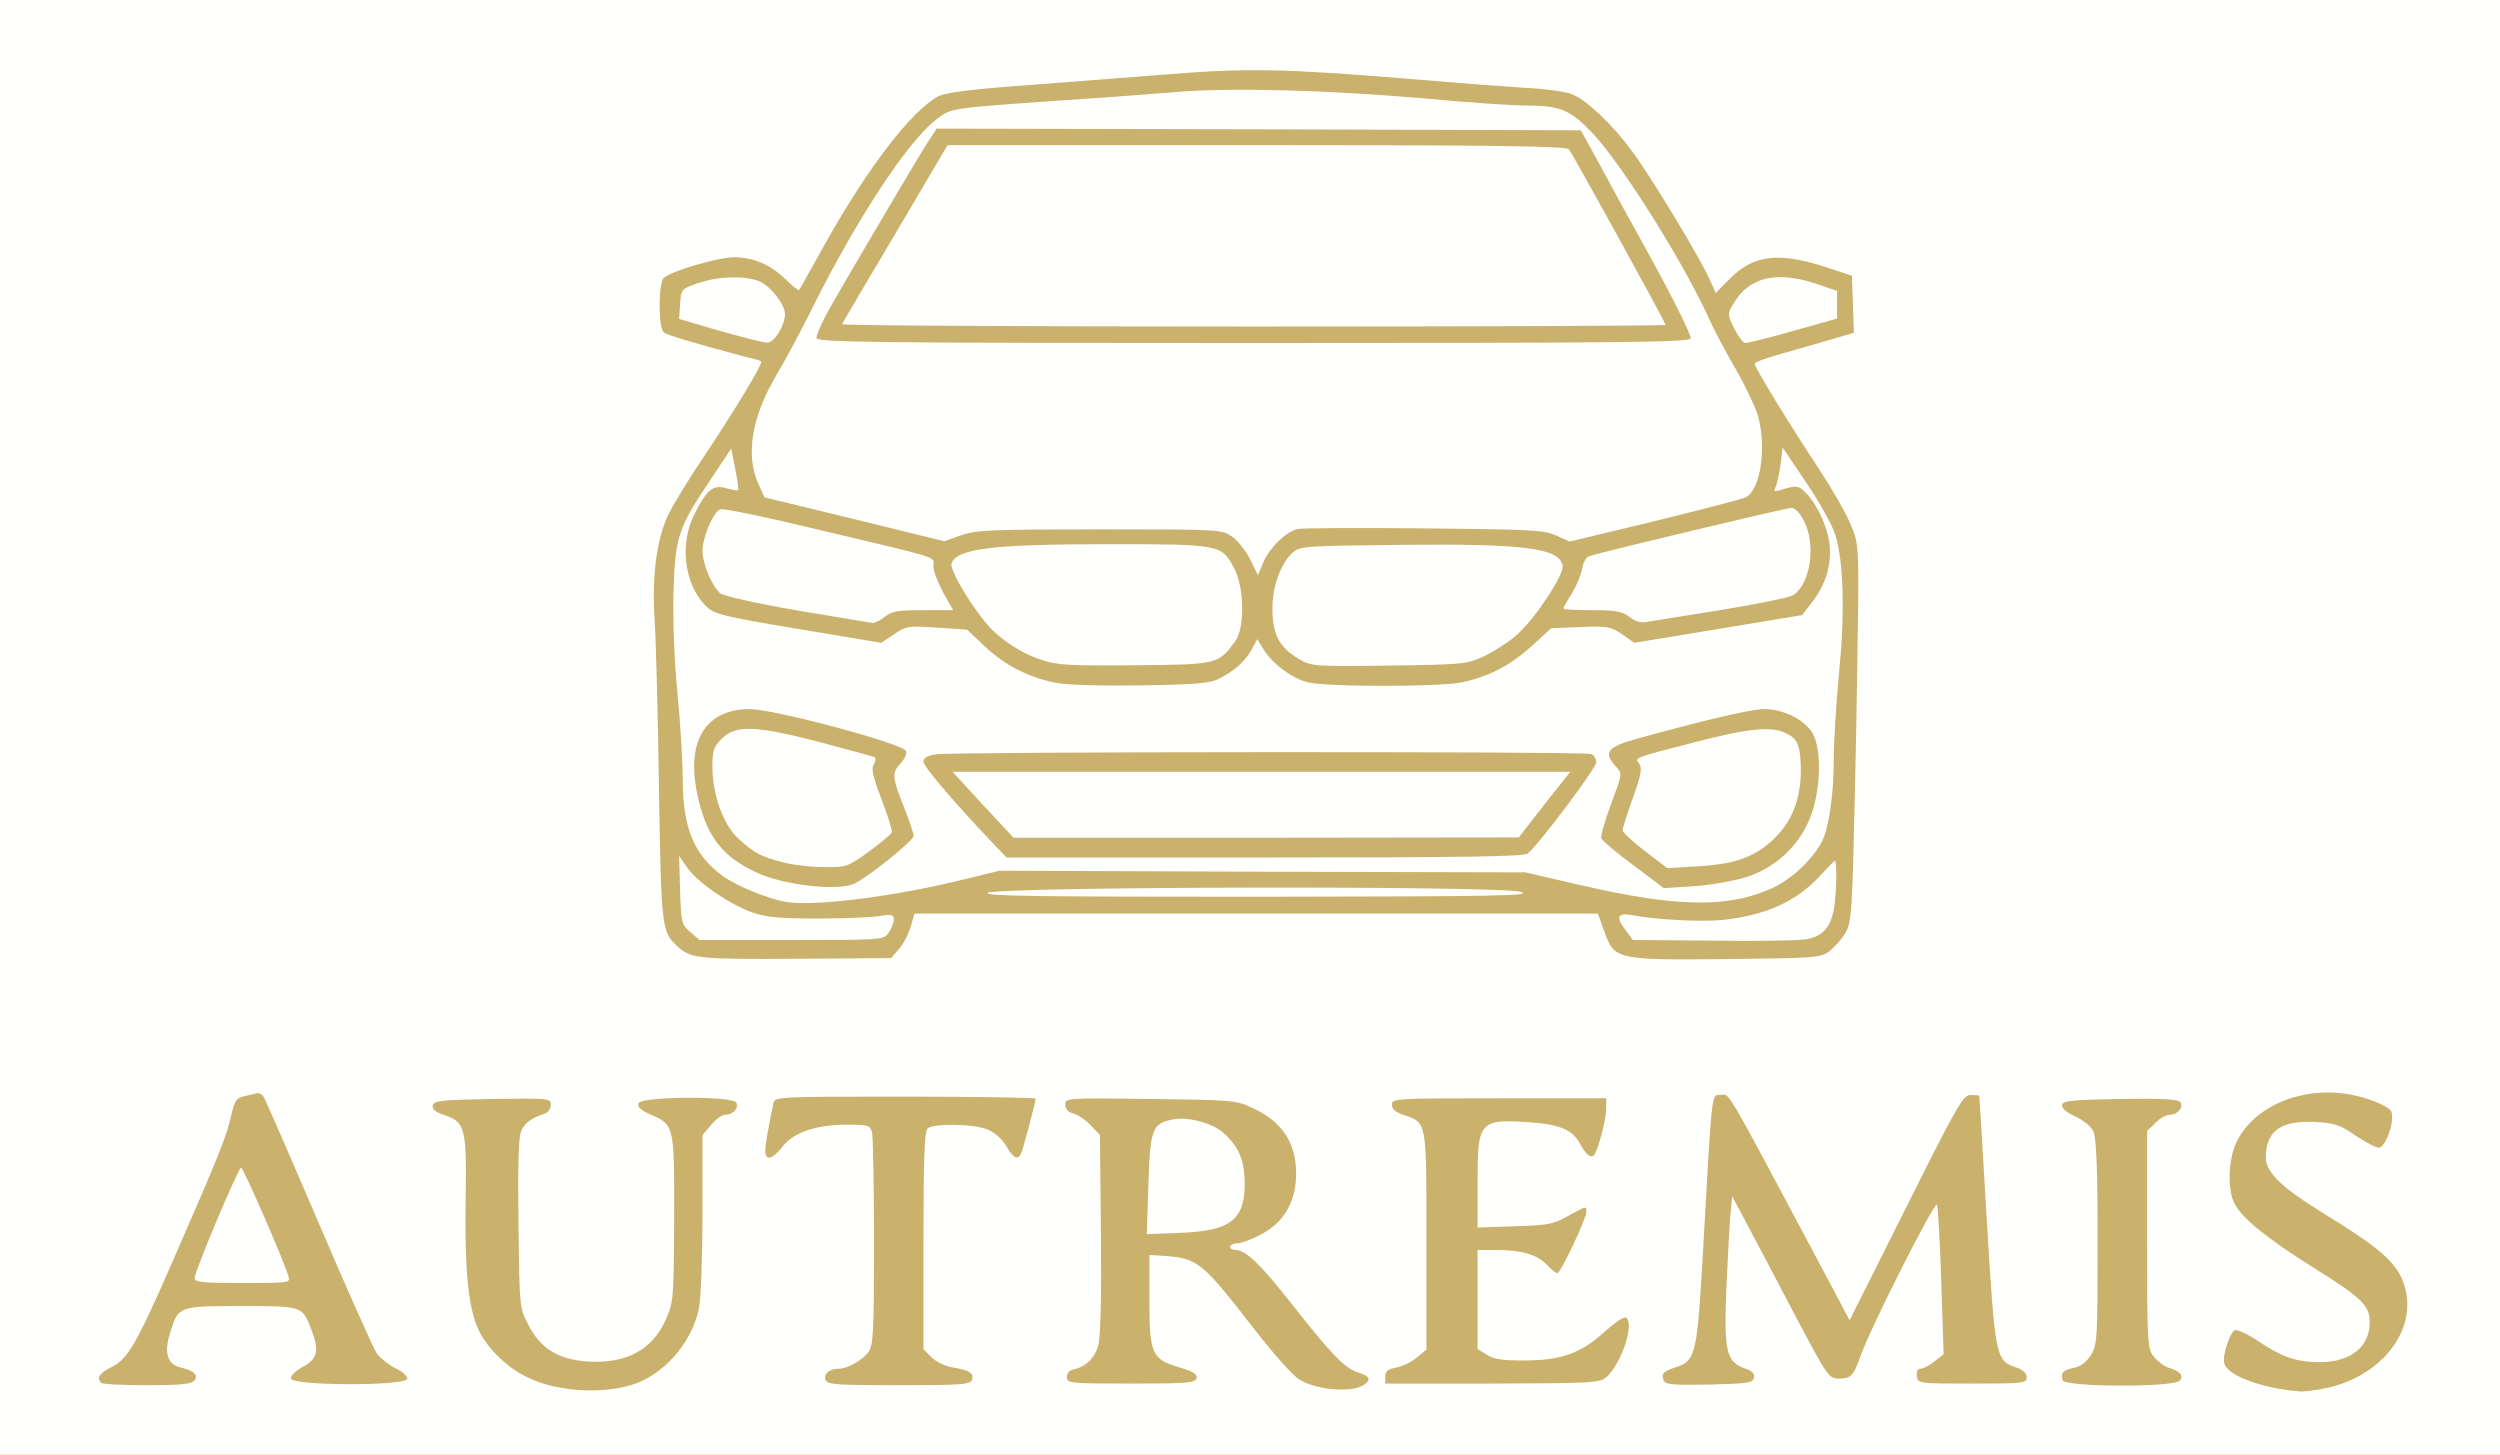
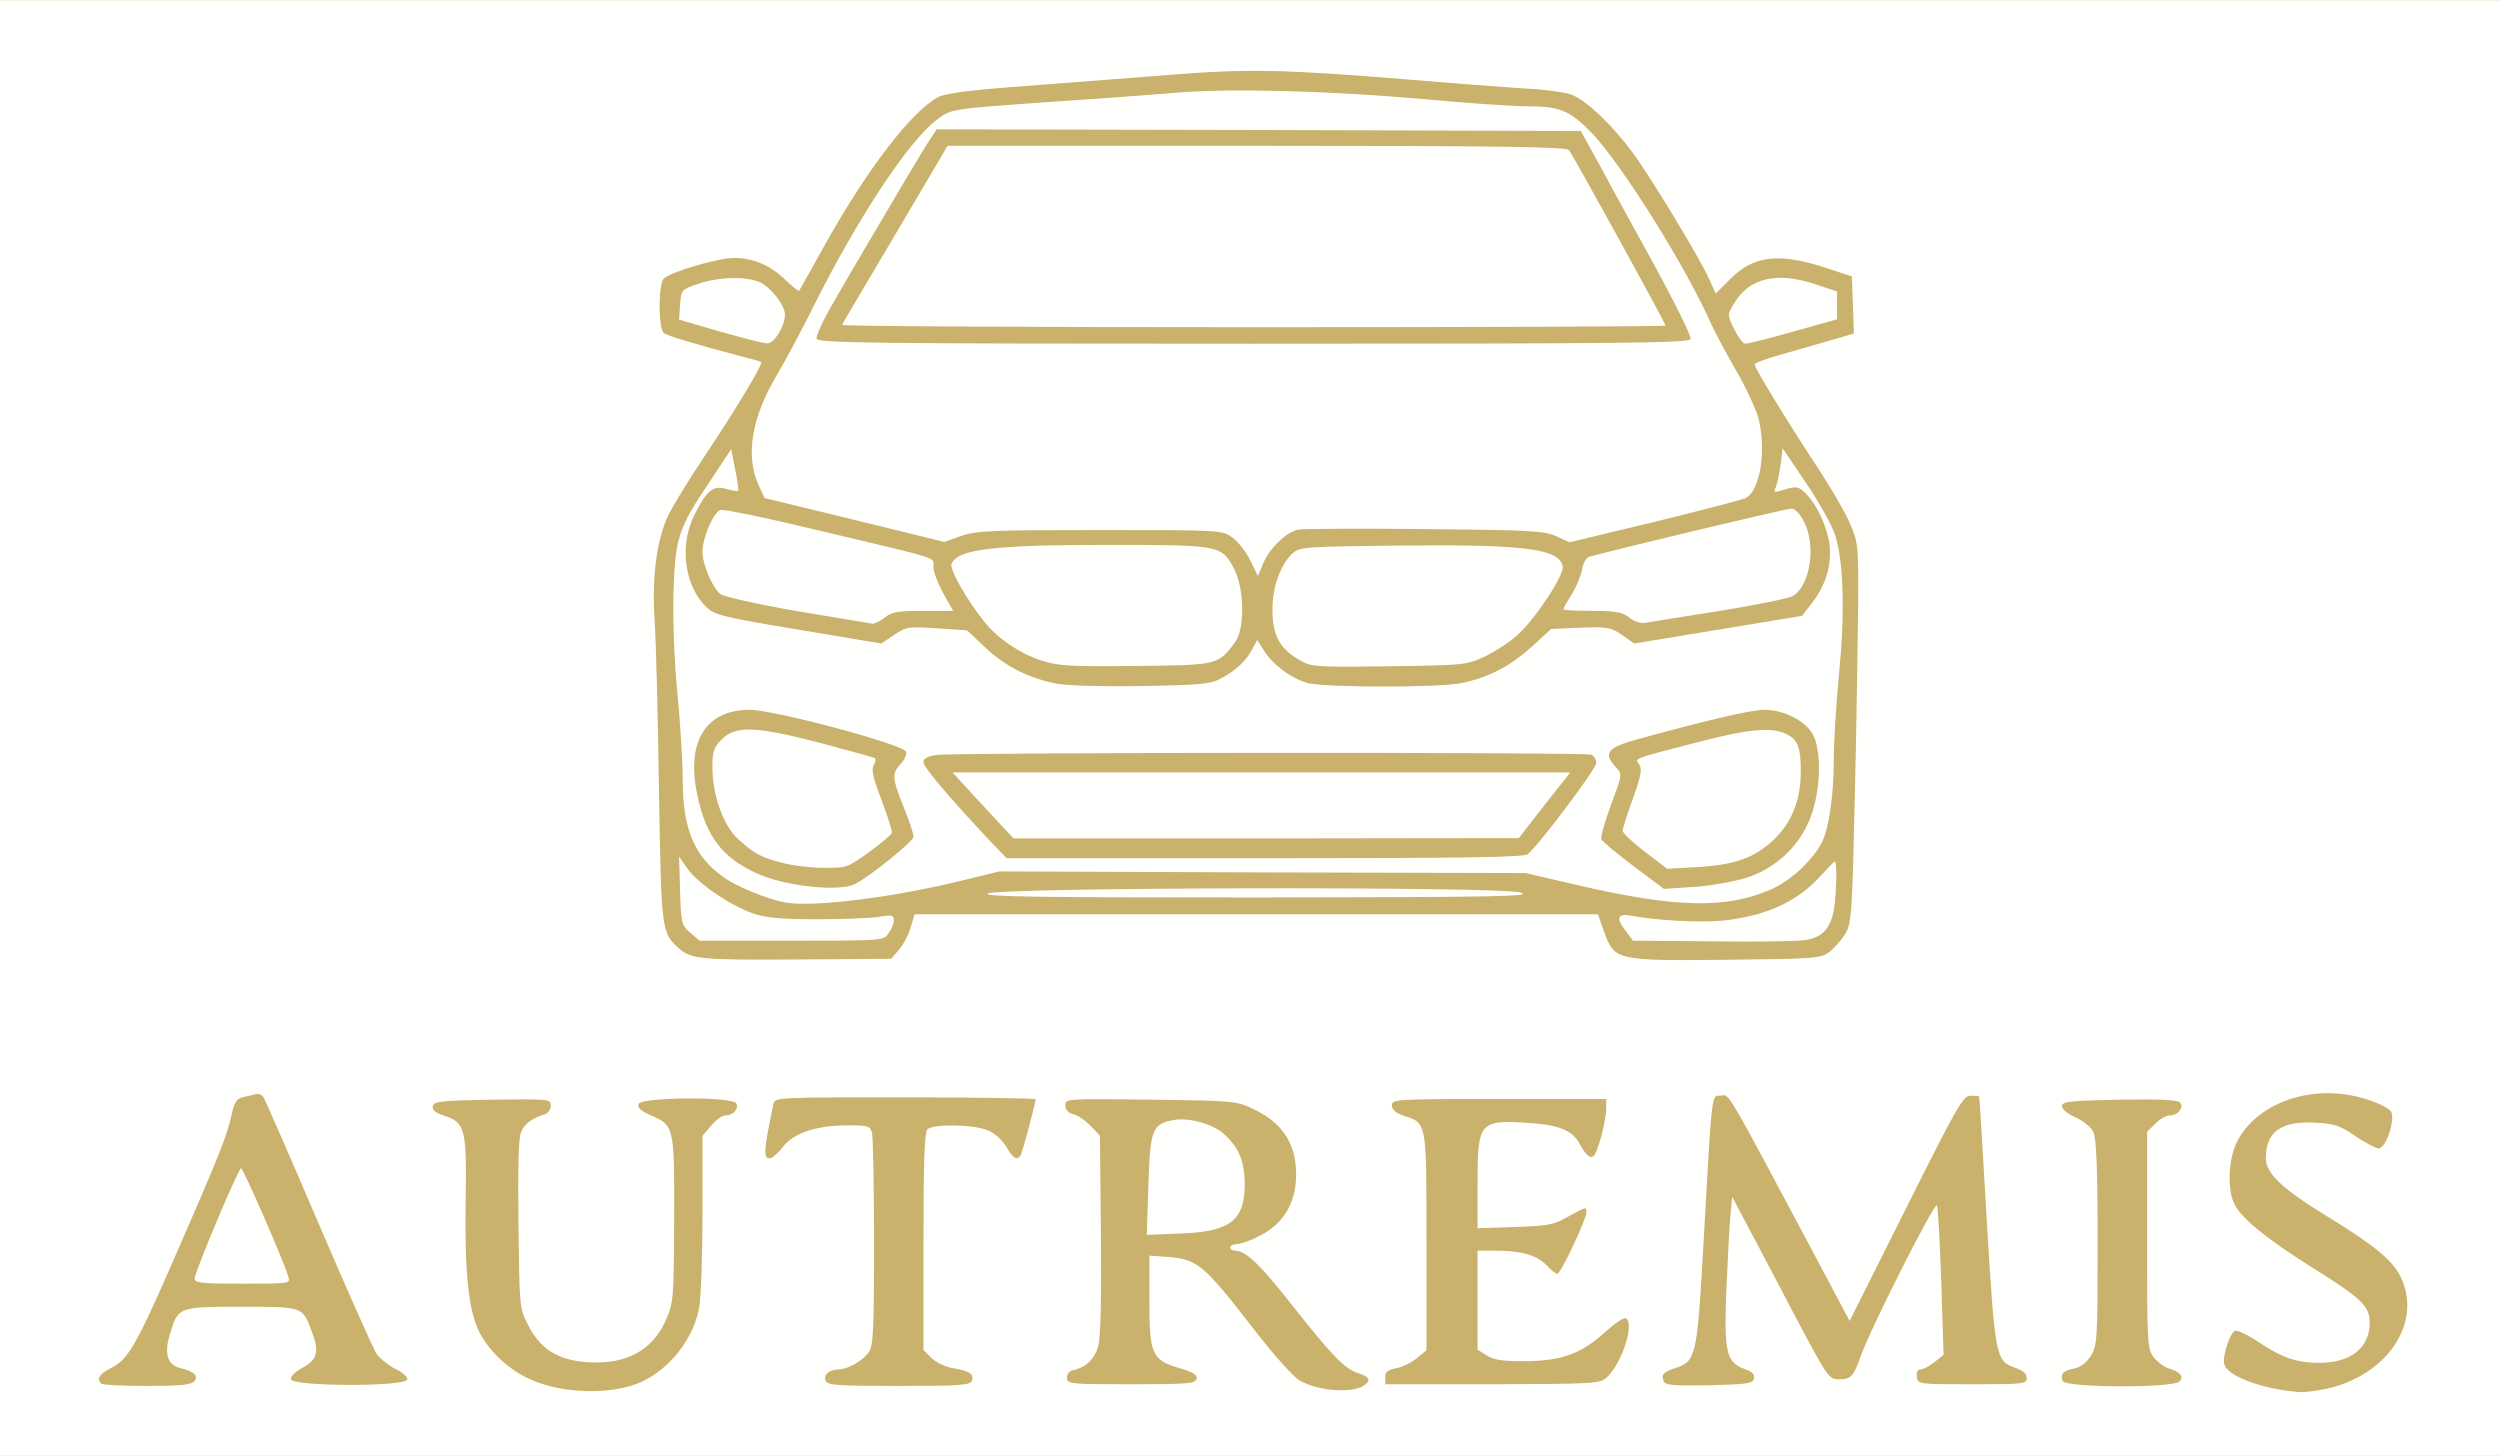
- <svg xmlns="http://www.w3.org/2000/svg" version="1.0" width="758px" height="441px" viewBox="0 0 7580 4410" preserveAspectRatio="xMidYMid meet">
+ <svg xmlns="http://www.w3.org/2000/svg" version="1.0" width="340px" height="198px" viewBox="0 0 7580 4410" preserveAspectRatio="xMidYMid meet">
  <g id="layer101" fill="#cab26c" stroke="none">
    <path d="M0 2205 l0 -2205 3790 0 3790 0 0 2205 0 2205 -3790 0 -3790 0 0 -2205z" />
  </g>
  <g id="layer102" fill="#fffffe" stroke="none">
    <path d="M0 2205 l0 -2205 3790 0 3790 0 0 2205 0 2205 -3790 0 -3790 0 0 -2205z m1912 1995 c97 -28 185 -126 207 -232 6 -27 11 -156 11 -288 l0 -238 26 -31 c14 -17 33 -31 43 -31 23 0 41 -19 34 -36 -8 -22 -288 -20 -297 1 -4 12 7 21 38 35 70 30 71 33 70 315 -1 238 -2 253 -24 303 -41 95 -121 138 -241 130 -89 -7 -141 -40 -178 -113 -26 -49 -26 -54 -29 -304 -2 -173 0 -263 8 -281 11 -26 31 -40 73 -54 9 -3 17 -15 17 -26 0 -20 -4 -20 -177 -18 -156 3 -178 5 -181 20 -2 11 8 20 33 28 65 21 70 40 67 244 -4 231 8 348 42 414 27 54 86 110 145 138 85 42 217 52 313 24z m2226 -3 c20 -15 14 -25 -21 -36 -41 -14 -77 -51 -201 -208 -95 -121 -139 -163 -170 -163 -9 0 -16 -4 -16 -10 0 -5 9 -10 20 -10 12 0 43 -11 69 -25 74 -37 111 -101 111 -188 -1 -94 -43 -157 -135 -199 -47 -22 -63 -23 -307 -26 -254 -3 -258 -3 -258 17 0 13 8 23 24 27 13 3 37 19 52 35 l29 30 3 299 c2 190 -1 313 -8 338 -10 40 -38 66 -75 74 -12 2 -20 11 -20 23 0 19 7 20 195 20 174 0 195 -2 198 -17 2 -12 -11 -20 -52 -32 -84 -25 -91 -41 -91 -206 l0 -135 45 3 c102 7 115 18 277 227 56 72 115 138 133 148 55 33 164 41 198 14z m2914 12 c183 -39 292 -197 229 -335 -24 -53 -79 -99 -228 -190 -134 -82 -183 -129 -183 -174 0 -81 46 -114 151 -108 58 3 75 9 121 41 30 20 62 37 70 37 22 0 51 -86 38 -111 -7 -11 -38 -27 -81 -40 -157 -48 -329 12 -388 134 -25 52 -28 144 -6 186 22 44 96 104 234 191 152 95 176 118 176 169 0 75 -58 121 -152 121 -69 0 -113 -15 -182 -61 -34 -23 -67 -39 -75 -36 -7 3 -19 26 -26 51 -10 38 -10 49 1 63 28 34 131 66 226 72 12 0 46 -4 75 -10z m-6463 -23 c14 -16 0 -30 -42 -40 -39 -9 -50 -44 -32 -102 25 -84 25 -84 216 -84 188 0 186 -1 214 74 24 62 17 87 -28 111 -22 12 -36 26 -35 35 5 22 353 23 353 0 0 -8 -16 -23 -37 -32 -20 -10 -45 -30 -56 -45 -10 -15 -90 -194 -177 -398 -87 -203 -162 -375 -167 -382 -5 -6 -15 -10 -21 -8 -7 2 -24 6 -38 9 -22 5 -28 14 -38 58 -13 61 -37 121 -180 448 -110 251 -134 292 -187 317 -32 16 -42 32 -27 46 3 4 66 7 138 7 100 0 135 -3 144 -14z m2358 -2 c7 -20 -8 -30 -59 -38 -22 -4 -50 -17 -64 -31 l-24 -24 0 -329 c0 -242 3 -331 12 -340 17 -17 141 -15 183 3 20 8 44 29 56 50 21 36 33 43 44 25 5 -9 45 -157 45 -169 0 -3 -178 -6 -395 -6 -388 0 -396 0 -400 20 -30 144 -31 165 -11 165 7 0 26 -16 40 -35 33 -42 101 -65 197 -65 61 0 67 2 73 23 3 12 6 162 6 332 0 265 -2 314 -16 333 -17 25 -64 52 -91 52 -28 0 -47 16 -40 34 6 14 34 16 222 16 188 0 216 -2 222 -16z m1924 -9 c46 -42 86 -163 59 -180 -6 -4 -35 16 -65 43 -71 65 -132 87 -245 87 -66 0 -92 -4 -113 -18 l-27 -17 0 -150 0 -150 58 0 c75 0 123 14 152 45 13 14 27 25 32 25 10 0 88 -165 88 -186 0 -18 0 -18 -56 13 -44 25 -61 28 -161 31 l-113 4 0 -140 c0 -183 6 -190 160 -179 88 6 129 23 150 64 17 31 30 44 41 37 12 -7 39 -108 39 -143 l0 -31 -325 0 c-314 0 -325 1 -325 19 0 13 11 23 34 31 73 24 71 14 71 382 l0 330 -28 23 c-15 13 -43 27 -62 31 -27 5 -35 11 -35 28 l0 21 324 0 c308 -1 326 -2 347 -20z m447 2 c3 -12 -6 -21 -28 -28 -55 -20 -63 -50 -56 -233 4 -88 9 -190 12 -225 l6 -64 42 79 c23 43 89 168 146 277 102 193 105 197 136 197 35 0 44 -9 63 -63 27 -81 228 -479 234 -464 3 8 9 114 13 234 l7 219 -28 22 c-15 12 -34 22 -42 22 -9 0 -13 8 -11 23 3 22 5 22 168 22 156 0 165 -1 165 -19 0 -13 -11 -23 -35 -31 -59 -20 -61 -32 -86 -445 -12 -206 -22 -376 -23 -377 0 -2 -12 -3 -26 -3 -23 0 -40 30 -196 342 l-171 341 -87 -164 c-305 -572 -274 -519 -306 -519 -26 0 -24 -17 -51 465 -18 319 -22 341 -82 360 -39 13 -46 20 -38 40 5 13 25 15 138 13 118 -3 133 -5 136 -21z m1291 9 c13 -15 1 -29 -36 -40 -12 -4 -32 -19 -43 -33 -19 -25 -20 -39 -20 -355 l0 -329 25 -24 c13 -14 33 -25 43 -25 25 0 43 -22 33 -38 -6 -9 -51 -12 -182 -10 -146 3 -174 5 -177 18 -1 10 13 23 40 35 24 11 49 31 55 45 9 18 13 109 13 335 0 292 -1 312 -20 343 -13 21 -31 35 -50 39 -34 6 -44 17 -36 38 8 21 338 22 355 1z m-3883 -1309 c13 -15 29 -45 35 -67 l12 -40 1036 0 1036 0 18 51 c32 89 34 90 369 87 273 -3 288 -4 315 -24 15 -12 37 -36 48 -55 19 -32 21 -61 29 -424 5 -214 9 -473 10 -575 1 -177 0 -188 -25 -245 -14 -33 -57 -107 -95 -165 -83 -125 -194 -306 -194 -317 0 -5 37 -18 83 -31 45 -13 113 -32 150 -43 l68 -20 -3 -87 -3 -86 -85 -28 c-139 -44 -214 -35 -285 37 l-43 43 -19 -42 c-28 -64 -179 -313 -234 -387 -59 -80 -138 -156 -182 -173 -17 -8 -84 -17 -147 -20 -63 -4 -221 -16 -350 -27 -377 -31 -491 -33 -725 -14 -115 9 -313 24 -440 34 -164 12 -239 22 -260 33 -81 43 -215 218 -341 443 -43 77 -79 142 -81 144 -2 3 -20 -12 -41 -32 -46 -45 -98 -67 -157 -67 -46 0 -188 41 -212 62 -17 14 -18 152 0 166 10 8 96 34 252 75 22 5 42 11 43 13 6 5 -78 145 -171 284 -50 74 -100 157 -113 185 -34 76 -48 187 -39 318 4 61 10 292 13 512 7 426 8 431 59 477 38 34 66 37 356 35 l289 -2 24 -28z" />
    <path d="M3482 3591 c5 -169 12 -185 75 -197 47 -9 123 12 156 44 45 42 60 81 61 150 0 111 -44 145 -198 150 l-99 4 5 -151z" />
    <path d="M590 3875 c0 -20 133 -335 141 -335 6 0 127 275 143 328 7 22 7 22 -138 22 -123 0 -146 -2 -146 -15z" />
    <path d="M5193 2852 l-242 -2 -20 -27 c-32 -40 -28 -56 13 -49 78 15 216 22 281 15 129 -14 222 -56 293 -133 23 -25 43 -46 45 -46 6 0 6 61 1 118 -7 77 -32 111 -89 120 -22 4 -149 6 -282 4z" />
    <path d="M2093 2826 c-27 -23 -28 -29 -31 -128 l-3 -103 25 36 c31 45 128 111 198 136 42 14 83 18 193 18 77 0 161 -3 188 -7 41 -7 47 -5 47 10 0 10 -7 28 -16 40 -15 22 -17 22 -294 22 l-279 0 -28 -24z" />
    <path d="M2380 2734 c-54 -10 -147 -48 -187 -77 -88 -63 -123 -146 -123 -295 0 -52 -7 -169 -16 -261 -10 -101 -14 -221 -12 -306 5 -167 15 -196 110 -337 l65 -98 12 61 c7 34 11 63 9 65 -3 2 -19 -1 -37 -6 -39 -11 -58 4 -96 80 -46 92 -30 215 38 280 23 22 53 30 278 67 l251 42 39 -26 c37 -25 44 -26 130 -20 l91 6 54 51 c61 58 135 95 219 111 35 6 142 9 259 7 172 -3 206 -6 236 -22 46 -24 78 -54 97 -90 l15 -28 18 29 c27 45 87 90 136 102 57 14 398 14 466 0 84 -18 148 -52 212 -110 l59 -54 89 -4 c82 -3 92 -1 126 22 l37 26 255 -42 254 -42 33 -43 c40 -53 57 -112 50 -174 -7 -53 -38 -120 -72 -154 -20 -20 -28 -22 -57 -14 -42 13 -41 13 -33 -7 4 -10 10 -40 14 -67 l6 -49 72 107 c40 59 80 131 88 159 25 82 29 234 11 418 -9 92 -16 209 -16 260 0 110 -15 209 -36 251 -29 55 -93 115 -153 142 -135 60 -289 57 -586 -12 l-160 -37 -798 -2 -797 -3 -98 24 c-215 54 -466 86 -552 70z m213 -56 c48 -25 177 -130 177 -143 0 -8 -13 -48 -30 -90 -36 -90 -36 -102 -9 -131 12 -13 19 -29 16 -37 -8 -22 -399 -127 -474 -127 -133 0 -193 96 -159 257 26 126 75 191 181 239 84 39 252 57 298 32z m2700 -18 c90 -28 164 -97 197 -185 31 -81 34 -205 5 -253 -25 -41 -88 -72 -146 -72 -40 0 -180 33 -386 90 -91 25 -103 42 -63 85 19 21 19 21 -15 112 -19 51 -32 98 -30 105 3 7 47 44 98 82 l92 69 90 -6 c50 -3 121 -16 158 -27z m-661 -72 c34 -28 208 -259 208 -277 0 -10 -7 -22 -16 -25 -21 -8 -1937 -7 -1986 1 -26 4 -38 11 -38 22 0 15 79 108 202 239 l50 52 782 0 c611 0 786 -3 798 -12z" />
    <path d="M2372 2614 c-66 -17 -84 -27 -133 -71 -46 -42 -79 -133 -79 -220 0 -47 4 -59 29 -84 42 -42 105 -39 300 12 86 23 159 43 163 45 4 3 3 13 -3 22 -8 13 -2 38 24 106 19 50 33 95 31 100 -3 6 -34 32 -71 59 -64 46 -68 47 -137 46 -39 0 -95 -7 -124 -15z" />
    <path d="M4988 2581 c-38 -29 -68 -57 -68 -64 0 -7 14 -51 31 -98 24 -66 28 -88 20 -102 -14 -21 -28 -16 169 -67 165 -43 234 -49 279 -25 32 16 41 39 41 111 0 86 -26 153 -79 205 -60 58 -119 79 -236 86 l-90 5 -67 -51z" />
    <path d="M2980 2440 l-92 -100 937 0 936 0 -26 33 c-14 17 -49 62 -78 99 l-52 67 -766 1 -766 0 -93 -100z" />
    <path d="M2995 2707 c32 -19 1554 -22 1615 -3 40 12 -55 14 -795 15 -665 0 -836 -2 -820 -12z" />
    <path d="M3159 2001 c-66 -21 -136 -68 -176 -120 -53 -66 -104 -157 -98 -173 17 -45 125 -58 478 -58 337 0 341 1 379 73 31 59 33 183 2 223 -50 68 -53 69 -302 71 -197 2 -235 0 -283 -16z" />
    <path d="M3935 1996 c-57 -34 -77 -75 -77 -150 0 -69 25 -138 62 -171 21 -19 39 -20 328 -23 377 -4 482 10 490 64 4 27 -83 159 -138 208 -23 21 -68 50 -99 65 -55 25 -61 26 -291 29 -234 3 -235 2 -275 -22z" />
    <path d="M2418 1851 c-122 -21 -224 -44 -234 -52 -25 -21 -54 -89 -54 -129 0 -42 33 -118 54 -126 9 -3 141 24 293 61 388 92 353 81 353 112 0 15 14 50 30 80 l30 53 -91 0 c-76 0 -95 3 -116 20 -14 11 -31 19 -37 19 -6 -1 -109 -18 -228 -38z" />
    <path d="M4940 1870 c-21 -16 -40 -20 -112 -20 -49 0 -88 -2 -88 -5 0 -3 12 -24 26 -46 14 -23 28 -56 31 -75 3 -19 13 -36 22 -38 56 -17 597 -146 612 -146 12 0 26 15 39 40 37 73 19 192 -34 225 -12 7 -111 27 -221 45 -110 17 -211 34 -225 36 -15 3 -35 -3 -50 -16z" />
    <path d="M3791 1697 c-13 -26 -37 -57 -54 -69 -32 -23 -34 -23 -402 -23 -329 0 -376 2 -421 18 l-51 18 -273 -67 -272 -66 -19 -42 c-39 -87 -20 -203 57 -332 25 -42 75 -135 111 -208 132 -264 286 -498 371 -563 47 -36 35 -34 372 -58 124 -8 284 -20 355 -26 166 -14 465 -6 760 20 127 12 262 21 300 21 106 0 134 12 203 83 90 95 286 407 362 581 12 25 45 88 75 139 29 51 58 113 65 137 27 98 8 225 -37 248 -10 5 -134 37 -276 72 l-258 62 -42 -19 c-38 -16 -79 -18 -401 -21 -198 -2 -370 -1 -382 2 -36 9 -85 57 -103 100 l-17 40 -23 -47z m1335 -671 c3 -8 -50 -115 -117 -237 -68 -123 -144 -262 -169 -309 l-47 -85 -976 -3 -977 -2 -34 52 c-18 29 -73 121 -121 203 -49 83 -117 198 -151 258 -36 60 -61 114 -58 122 5 13 163 15 1325 15 1121 0 1320 -2 1325 -14z" />
    <path d="M2553 983 c2 -5 75 -128 162 -275 l158 -268 937 0 c738 0 940 3 947 13 13 16 293 525 293 532 0 3 -563 5 -1251 5 -687 0 -1248 -3 -1246 -7z" />
    <path d="M2182 1003 l-123 -36 3 -45 c3 -45 4 -46 53 -63 69 -24 162 -24 199 0 33 22 66 68 66 93 0 35 -33 88 -54 87 -12 0 -76 -17 -144 -36z" />
    <path d="M5258 996 c-21 -44 -21 -44 -1 -77 46 -79 131 -99 251 -58 l62 21 0 42 0 42 -132 37 c-73 21 -139 37 -146 37 -7 0 -22 -20 -34 -44z" />
  </g>
</svg>
